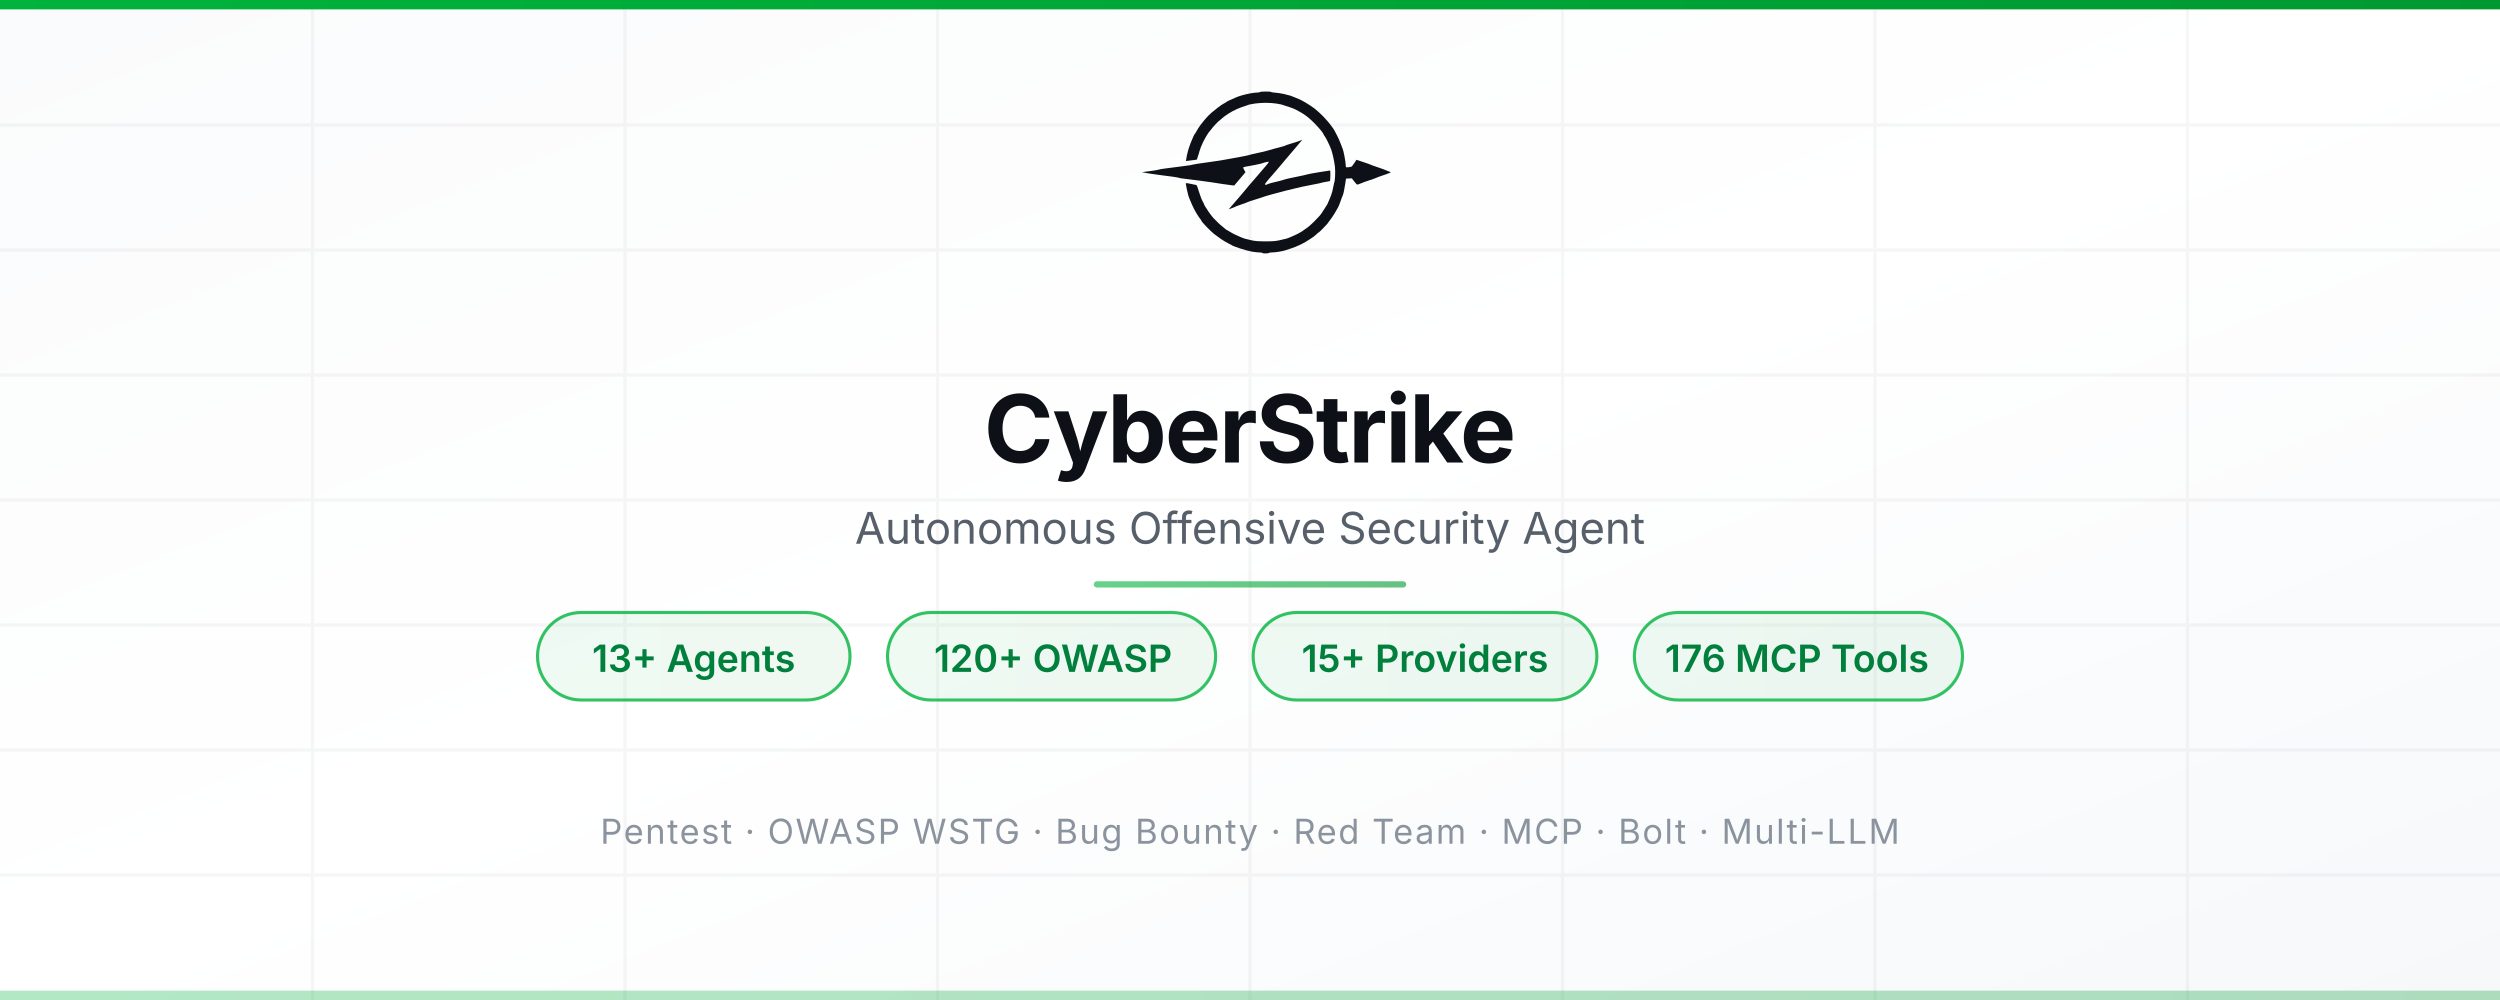
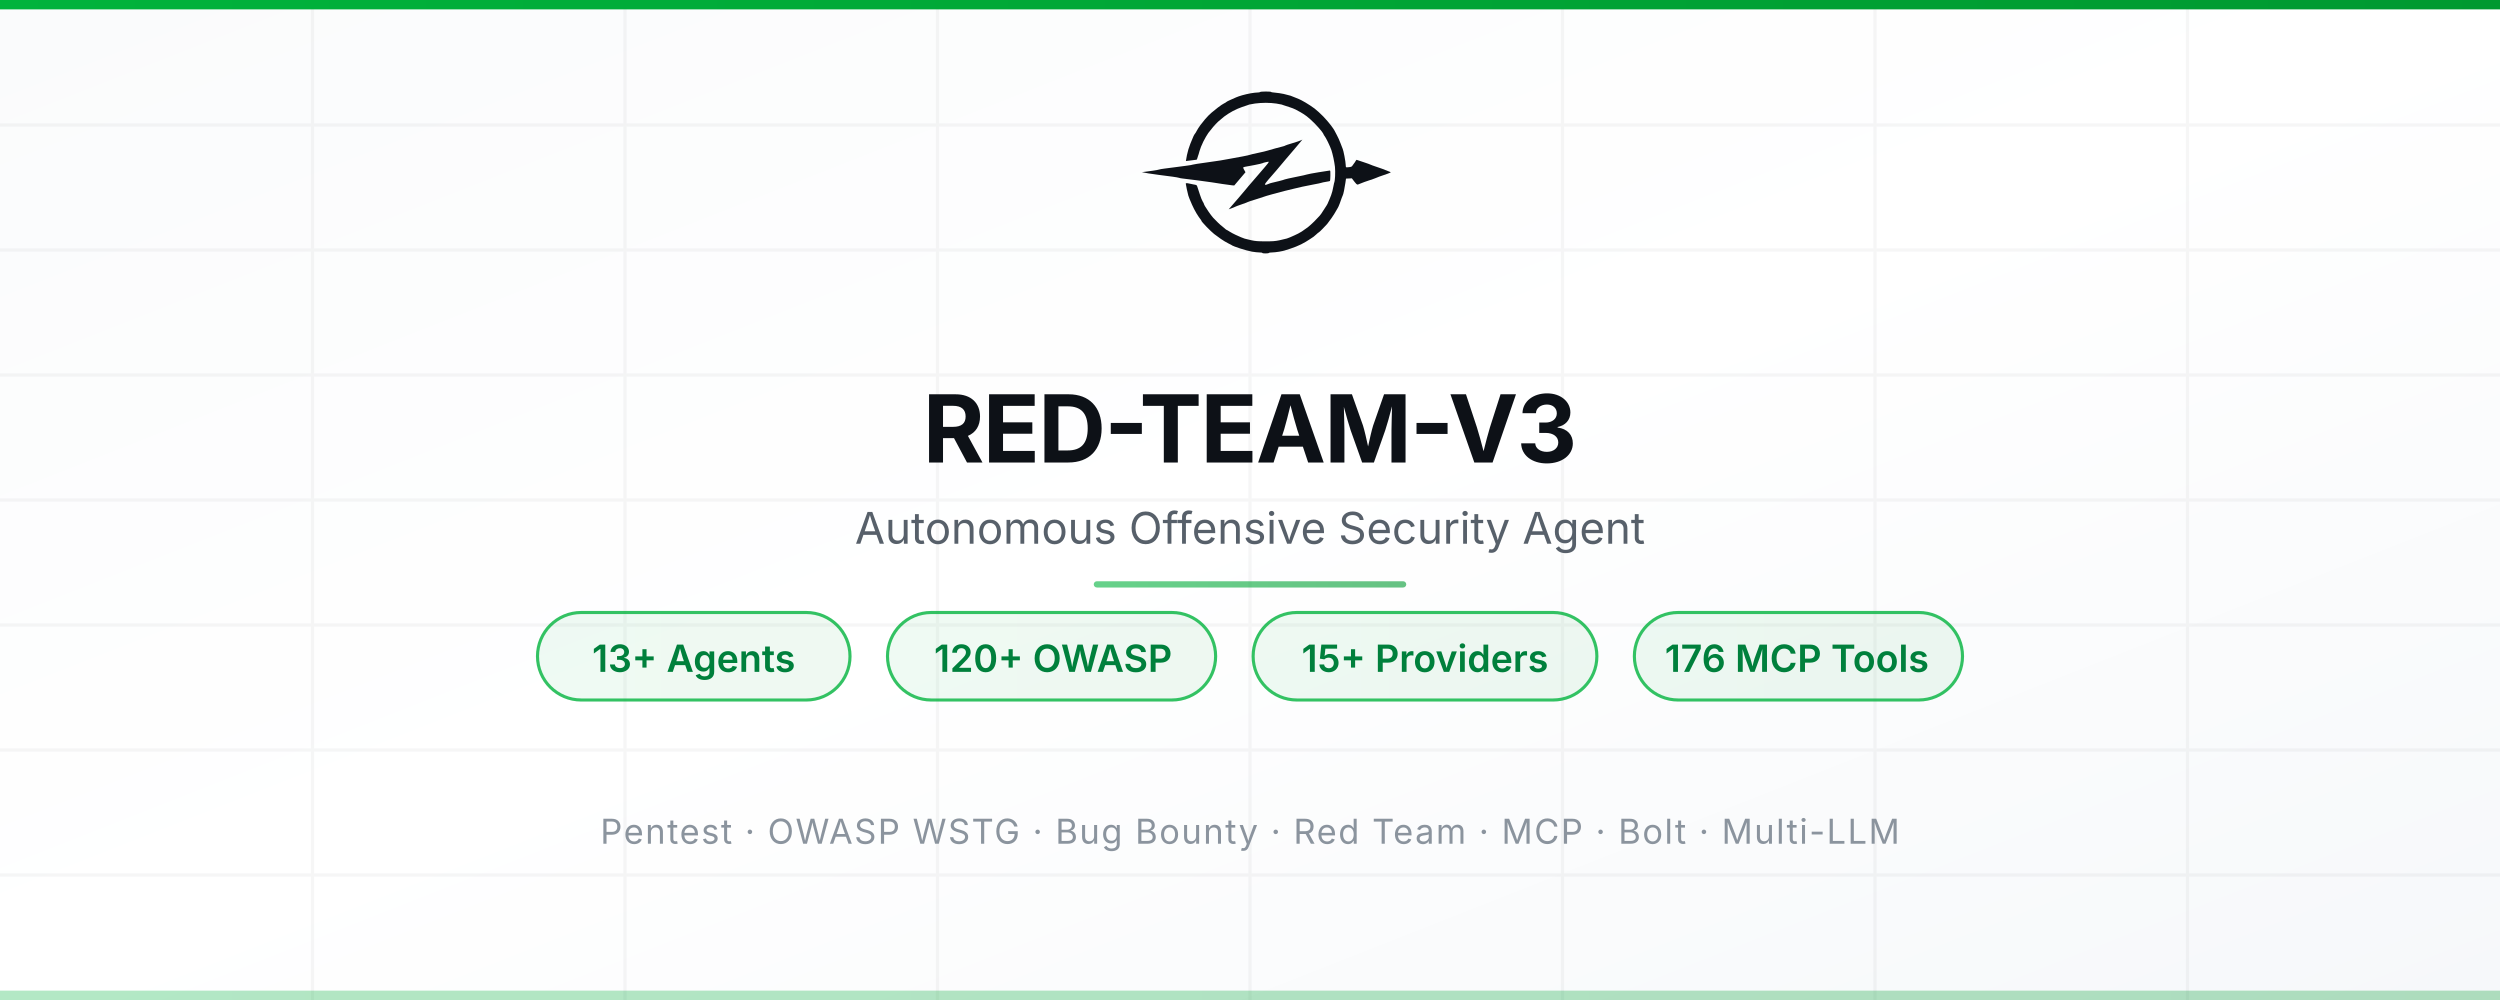
<svg xmlns="http://www.w3.org/2000/svg" width="800" height="320" viewBox="0 0 800 320">
  <defs>
    <linearGradient id="bg" x1="0%" y1="0%" x2="100%" y2="100%">
      <stop offset="0%" style="stop-color:#fafbfc" />
      <stop offset="50%" style="stop-color:#ffffff" />
      <stop offset="100%" style="stop-color:#f6f8fa" />
    </linearGradient>
    <linearGradient id="accent" x1="0%" y1="0%" x2="100%" y2="0%">
      <stop offset="0%" style="stop-color:#00b33c" />
      <stop offset="100%" style="stop-color:#009930" />
    </linearGradient>
    <linearGradient id="accent2" x1="0%" y1="0%" x2="100%" y2="0%">
      <stop offset="0%" style="stop-color:#00b33c;stop-opacity:0.08" />
      <stop offset="100%" style="stop-color:#009930;stop-opacity:0.08" />
    </linearGradient>
  </defs>
  <rect width="800" height="320" fill="url(#bg)" />
  <g opacity="0.04">
    <line x1="0" y1="40" x2="800" y2="40" stroke="#0d1117" stroke-width="1" />
    <line x1="0" y1="80" x2="800" y2="80" stroke="#0d1117" stroke-width="1" />
    <line x1="0" y1="120" x2="800" y2="120" stroke="#0d1117" stroke-width="1" />
    <line x1="0" y1="160" x2="800" y2="160" stroke="#0d1117" stroke-width="1" />
    <line x1="0" y1="200" x2="800" y2="200" stroke="#0d1117" stroke-width="1" />
    <line x1="0" y1="240" x2="800" y2="240" stroke="#0d1117" stroke-width="1" />
    <line x1="0" y1="280" x2="800" y2="280" stroke="#0d1117" stroke-width="1" />
    <line x1="100" y1="0" x2="100" y2="320" stroke="#0d1117" stroke-width="1" />
    <line x1="200" y1="0" x2="200" y2="320" stroke="#0d1117" stroke-width="1" />
    <line x1="300" y1="0" x2="300" y2="320" stroke="#0d1117" stroke-width="1" />
    <line x1="400" y1="0" x2="400" y2="320" stroke="#0d1117" stroke-width="1" />
    <line x1="500" y1="0" x2="500" y2="320" stroke="#0d1117" stroke-width="1" />
    <line x1="600" y1="0" x2="600" y2="320" stroke="#0d1117" stroke-width="1" />
    <line x1="700" y1="0" x2="700" y2="320" stroke="#0d1117" stroke-width="1" />
  </g>
  <g transform="translate(365, 15) scale(0.157)" fill="#0d1117">
    <path opacity="1" d="m243.55 92c-0.3 0.55-2.69 1-5.3 1-2.61 0-8.8 0.72-13.75 1.59-4.95 0.88-12.82 2.69-17.5 4.03-4.68 1.35-10.3 3.3-12.5 4.33-2.2 1.04-7.38 3.34-11.5 5.1-4.13 1.77-7.95 3.77-8.5 4.45-0.55 0.69-2.58 1.91-4.5 2.73-1.93 0.82-7.55 4.61-12.5 8.42-4.95 3.82-10.76 8.5-12.91 10.4-2.16 1.9-5.08 4.63-6.5 6.08-1.43 1.45-4.51 4.82-6.85 7.5-2.34 2.68-6.59 8.02-9.44 11.87-2.85 3.85-6.17 9.03-7.38 11.5-1.21 2.47-2.86 5.18-3.67 6-0.81 0.82-2.25 3.3-3.21 5.5-0.95 2.2-3.75 8.95-6.22 15-2.7 6.62-5.45 15.78-6.9 23-1.33 6.6-2.3 12.08-2.17 12.18 0.14 0.1 4.75-0.46 10.25-1.23 5.5-0.78 10.56-1.42 11.25-1.43 0.69-0.01 1.54-1.48 1.89-3.27 0.35-1.79 1.01-3.93 1.47-4.75 0.46-0.82 1.76-5.1 2.88-9.5 1.13-4.4 4.65-13.18 7.82-19.5 3.17-6.32 7.73-14.2 10.14-17.5 2.4-3.3 6.89-8.9 9.96-12.44 3.07-3.54 7.61-8.34 10.09-10.66 2.47-2.32 7.87-6.88 12-10.13 4.12-3.26 12.22-8.43 18-11.49 5.77-3.07 14.32-6.79 19-8.28 4.67-1.48 9.4-3.06 10.5-3.51 1.1-0.44 2.9-1.1 4-1.45 1.1-0.35 6.39-1.29 11.75-2.09 5.36-0.8 15.26-1.44 22-1.43 6.74 0.01 16.3 0.68 21.25 1.5 4.95 0.82 9.9 1.74 11 2.04 1.1 0.31 2.9 0.95 4 1.41 1.1 0.47 6.05 2.08 11 3.57 4.95 1.5 11.02 3.86 13.5 5.24 2.48 1.39 6.98 3.84 10 5.45 3.02 1.62 8.65 5.3 12.5 8.18 3.85 2.88 11.14 9.48 16.21 14.67 5.06 5.18 11.27 12.12 13.79 15.42 2.52 3.3 4.55 6.45 4.52 7-0.03 0.55 0.77 1.9 1.78 3 1.02 1.1 4.16 6.72 6.98 12.5 2.82 5.78 6.02 13.2 7.1 16.5 1.09 3.3 2.94 10.5 4.13 16 1.18 5.5 2.57 13.6 3.07 18 0.5 4.4 0.63 12.95 0.29 19-0.34 6.05-0.95 11.45-1.36 12-0.4 0.55-1.04 3.02-1.42 5.5-0.38 2.48-1.62 8.32-2.75 13-1.14 4.68-3.82 12.21-5.95 16.75-2.14 4.54-3.88 8.59-3.87 9 0.01 0.41-2.91 5.14-6.5 10.5-3.59 5.36-6.51 9.86-6.49 10 0.02 0.14-1.45 1.99-3.25 4.12-1.8 2.14-6.74 7.31-10.96 11.5-4.23 4.2-10.08 9.49-13 11.76-2.93 2.27-8.47 6.17-12.32 8.67-3.85 2.49-10.38 5.93-14.5 7.65-4.13 1.71-8.4 3.61-9.5 4.22-1.1 0.61-4.02 1.72-6.5 2.45-2.48 0.74-9.23 2.34-15 3.56-8.75 1.85-13.59 2.22-29 2.18-15.3-0.04-20.23-0.43-28.5-2.26-5.5-1.22-11.57-2.7-13.5-3.28-1.93-0.59-5.3-1.87-7.5-2.84-2.2-0.97-7.15-3.19-11-4.93-3.85-1.74-9.36-4.72-12.25-6.61-2.89-1.89-5.59-3.43-6-3.41-0.41 0.02-2.33-1.47-4.25-3.31-1.93-1.83-4.25-3.76-5.16-4.28-0.91-0.52-4.51-3.68-8-7.03-3.49-3.35-8.03-7.97-10.09-10.25-2.06-2.29-6.13-7.65-9.04-11.91-2.91-4.26-6.29-9.44-7.5-11.5-1.22-2.06-2.21-4.2-2.21-4.75 0-0.55-1.09-2.69-2.43-4.75-1.33-2.06-3.85-8.25-5.59-13.75-1.75-5.5-3.52-10.9-3.94-12-0.43-1.1-1.18-3.35-1.68-5-0.83-2.76-1.41-3.08-7.38-4.06-3.56-0.58-7.16-1.33-7.98-1.67-0.83-0.34-2.96-0.77-4.74-0.95-2.09-0.21-3.24 0.12-3.25 0.93-0.01 0.69 0.92 5.64 2.05 11 1.13 5.36 2.53 11.32 3.12 13.25 0.58 1.93 1.64 4.85 2.36 6.5 0.72 1.65 3.02 7.05 5.11 12 2.09 4.95 6.27 13.05 9.3 18 3.03 4.95 6.53 10.13 7.78 11.5 1.25 1.37 2.28 3.06 2.27 3.75 0 0.69 4.61 6.04 10.25 11.9 5.64 5.86 12.65 12.5 15.59 14.75 2.93 2.26 9.01 6.7 13.5 9.89 4.49 3.18 11.53 7.4 15.66 9.37 4.12 1.97 7.72 3.93 8 4.34 0.27 0.42 7.25 3.02 15.5 5.77 8.25 2.75 19.27 5.73 24.5 6.62 5.22 0.89 12.09 1.62 15.25 1.62 3.17-0.01 5.75 0.44 5.75 0.99 0 0.56 2.83 1 6.5 1 3.57 0 6.73-0.45 7-1 0.27-0.55 3.09-1 6.25-1 3.16 0 9.8-0.7 14.75-1.57 4.95-0.86 9.9-1.94 11-2.4 1.1-0.46 6.73-2.27 12.5-4.02 5.77-1.76 15.34-5.63 21.25-8.6 5.91-2.98 13.9-7.66 17.75-10.41 3.85-2.75 7.23-5 7.5-5 0.27 0 2.64-2.03 5.25-4.51 2.61-2.47 5.09-4.5 5.5-4.5 0.41 0.01 3.89-3.25 7.72-7.24 3.84-3.99 8-8.39 9.25-9.79 1.26-1.4 5.26-6.8 8.89-12 3.64-5.2 7.86-11.94 9.39-14.96 1.52-3.02 3.09-5.73 3.48-6 0.39-0.27 2.08-4.1 3.75-8.5 1.66-4.4 3.59-9.8 4.28-12 0.69-2.2 1.61-4.45 2.05-5 0.44-0.55 1.54-4.6 2.45-9 0.91-4.4 2.21-11.82 2.88-16.5l1.21-8.5 11.9-0.56c9.41 12.48 10.3 13.19 12.5 12.6 1.37-0.36 4.3-1.51 6.5-2.56 2.2-1.04 9.62-3.73 16.5-5.96 6.87-2.23 13.62-4.65 15-5.38 1.37-0.74 7.67-3.06 14-5.16 6.32-2.1 12.4-4.35 13.5-4.98 1.84-1.07 1.69-1.26-2-2.44-2.2-0.71-5.8-2.12-8-3.14-2.2-1.03-9.63-3.73-16.5-6-6.88-2.28-12.95-4.48-13.5-4.9-0.55-0.41-6.85-2.68-14-5.03-7.15-2.36-13.45-4.46-14-4.68-0.55-0.22-1.6 0.86-2.34 2.4-0.74 1.53-2.01 3.47-2.82 4.29-0.82 0.82-2.27 2.85-3.23 4.5-1.5 2.57-2.52 3.09-7.18 3.64-2.99 0.35-5.77 0.46-6.18 0.25-0.41-0.22-0.75-2.42-0.75-4.89 0-2.47-1.13-10.35-2.5-17.5-1.38-7.15-2.95-13.79-3.5-14.75-0.55-0.96-2.51-6.03-4.35-11.25-1.85-5.22-5.37-13.1-7.84-17.5-2.46-4.4-4.72-8.68-5.02-9.5-0.3-0.82-3.38-5.32-6.85-10-3.47-4.68-10.61-12.94-15.87-18.37-5.26-5.43-13.17-12.62-17.57-15.98-4.4-3.36-12.73-8.86-18.5-12.22-5.77-3.36-11.63-6.46-13-6.89-1.38-0.43-4.75-1.81-7.5-3.07-2.75-1.26-7.25-3.05-10-3.96-2.75-0.92-9.05-2.54-14-3.61-4.95-1.06-12.75-2.22-17.33-2.57-4.58-0.34-8.3-1.01-8.25-1.48 0.04-0.47-4.85-0.85-10.87-0.85-6.27 0-11.19 0.43-11.5 1z" />
    <path opacity="1" d="m326.5 190.55c-1.65 0.85-9.3 3.41-17 5.69-7.7 2.29-14.23 4.44-14.5 4.79-0.27 0.35-2.3 1.12-4.5 1.7-2.2 0.58-9.4 2.47-16 4.19-6.6 1.73-13.8 3.79-16 4.58-2.2 0.79-10.75 2.83-19 4.53-8.25 1.7-15.68 3.45-16.5 3.89-0.82 0.45-7.8 2-15.5 3.45-7.7 1.44-19.18 3.55-25.5 4.68-6.32 1.13-15.1 2.7-19.5 3.48-4.4 0.79-18.35 2.81-31 4.5-12.65 1.68-23.9 3.44-25 3.91-1.1 0.47-6.05 1.37-11 2-4.95 0.63-15.53 2.03-23.5 3.11-7.97 1.08-18.55 2.45-23.5 3.05-4.95 0.6-9.9 1.47-11 1.94-1.1 0.47-6.72 1.52-12.5 2.34-5.78 0.82-13.2 1.83-16.5 2.24l-6 0.74c6.2 1.19 10.47 1.99 13.5 2.54 3.02 0.56 12.7 1.94 21.5 3.08 8.8 1.14 21.17 2.76 27.5 3.59 6.33 0.84 12.4 1.91 13.5 2.4 1.1 0.48 4.47 1.11 7.5 1.39 3.03 0.28 16.3 1.93 29.5 3.67 13.2 1.74 26.47 3.56 29.5 4.05 3.03 0.49 12.7 2 21.5 3.35 8.8 1.36 17.87 2.6 20.17 2.77l4.16 0.3 22.9-27c-3.65-6.2-4.71-8.56-4.72-9.25 0-0.69 1.68-1.51 3.74-1.83 2.06-0.32 10.72-1.93 19.25-3.57 8.53-1.65 15.95-3.36 16.5-3.81 0.55-0.44 3.36-1.31 6.25-1.92 2.89-0.62 5.48-1.12 5.75-1.12 0.27 0 0.5 0.45 0.5 1 0 0.55-3.26 4.76-7.25 9.36-3.99 4.59-12.78 14.83-19.54 22.75-6.76 7.91-13.51 15.73-15 17.37-1.49 1.64-3.39 3.95-4.21 5.14-0.82 1.19-6.91 8.4-13.52 16.02-6.62 7.62-14.27 16.47-17 19.67l-4.98 5.8c9.3-3.33 12.45-4.66 13-5.1 0.55-0.45 6.62-2.73 13.5-5.08 6.87-2.35 12.72-4.56 13-4.91 0.28-0.35 7.03-2.59 15-4.97 7.97-2.39 15.4-4.79 16.5-5.35 1.1-0.55 9.2-2.98 18-5.39 8.8-2.42 20.27-5.47 25.5-6.79 5.23-1.31 13.55-3.33 18.5-4.49 4.95-1.16 12.82-3 17.5-4.09 4.68-1.09 14.8-3.11 22.5-4.5 7.7-1.39 14.9-2.91 16-3.39 1.1-0.48 5.37-1.39 9.5-2.02 4.12-0.64 7.73-1.39 8-1.67 0.27-0.29 0.61-5.21 0.75-10.94 0.19-7.81-0.06-10.42-1-10.41-0.69 0-10.93 1.59-22.75 3.53-11.82 1.93-22.4 3.93-23.5 4.44-1.1 0.52-11.45 2.81-23 5.1-11.55 2.29-21.68 4.55-22.5 5.01-0.82 0.46-6.23 2.04-12 3.5-5.77 1.47-12.3 3.03-14.5 3.48-2.2 0.44-5.35 1.47-7 2.29-1.65 0.81-3.85 1.63-4.9 1.81-1.04 0.18-2.05-0.23-2.25-0.92-0.19-0.69 2.91-4.97 6.9-9.51 3.99-4.54 11.32-12.98 16.29-18.75 4.97-5.77 10.82-12.7 13-15.41 2.18-2.7 5.08-6.19 6.46-7.74 1.37-1.56 3.92-4.52 5.66-6.59 1.74-2.06 8.83-10.39 15.75-18.5 6.91-8.11 12.47-14.75 12.33-14.74-0.13 0-1.59 0.7-3.24 1.54z" />
  </g>
-   <text x="400" y="148" text-anchor="middle" fill="#0d1117" font-family="system-ui, -apple-system, 'Segoe UI', sans-serif" font-size="30" font-weight="700" letter-spacing="-0.5">CyberStrike</text>
+   <text x="400" y="148" text-anchor="middle" fill="#0d1117" font-family="system-ui, -apple-system, 'Segoe UI', sans-serif" font-size="30" font-weight="700" letter-spacing="-0.5">RED-TEAM-V3</text>
  <text x="400" y="174" text-anchor="middle" fill="#57606a" font-family="system-ui, -apple-system, 'Segoe UI', sans-serif" font-size="14" font-weight="400">Autonomous Offensive Security Agent</text>
  <rect x="350" y="186" width="100" height="2" rx="1" fill="url(#accent)" opacity="0.6" />
  <g transform="translate(400, 210)" text-anchor="middle">
    <rect x="-228" y="-14" width="100" height="28" rx="14" fill="url(#accent2)" stroke="#00b33c" stroke-width="1" opacity="0.8" />
    <text x="-178" y="5" fill="#00803c" font-family="system-ui, -apple-system, sans-serif" font-size="12" font-weight="600">13+ Agents</text>
    <rect x="-116" y="-14" width="105" height="28" rx="14" fill="url(#accent2)" stroke="#00b33c" stroke-width="1" opacity="0.8" />
    <text x="-63" y="5" fill="#00803c" font-family="system-ui, -apple-system, sans-serif" font-size="12" font-weight="600">120+ OWASP</text>
    <rect x="1" y="-14" width="110" height="28" rx="14" fill="url(#accent2)" stroke="#00b33c" stroke-width="1" opacity="0.8" />
    <text x="56" y="5" fill="#00803c" font-family="system-ui, -apple-system, sans-serif" font-size="12" font-weight="600">15+ Providers</text>
    <rect x="123" y="-14" width="105" height="28" rx="14" fill="url(#accent2)" stroke="#00b33c" stroke-width="1" opacity="0.8" />
    <text x="175" y="5" fill="#00803c" font-family="system-ui, -apple-system, sans-serif" font-size="12" font-weight="600">176 MCP Tools</text>
  </g>
  <text x="400" y="270" text-anchor="middle" fill="#8b949e" font-family="system-ui, -apple-system, sans-serif" font-size="11" font-weight="400" letter-spacing="0.5">
    Pentest  ·  OWASP WSTG  ·  Bug Bounty  ·  Red Team  ·  MCP  ·  Bolt  ·  Multi-LLM
  </text>
  <rect x="0" y="0" width="800" height="3" fill="url(#accent)" />
  <rect x="0" y="317" width="800" height="3" fill="url(#accent)" opacity="0.3" />
</svg>
